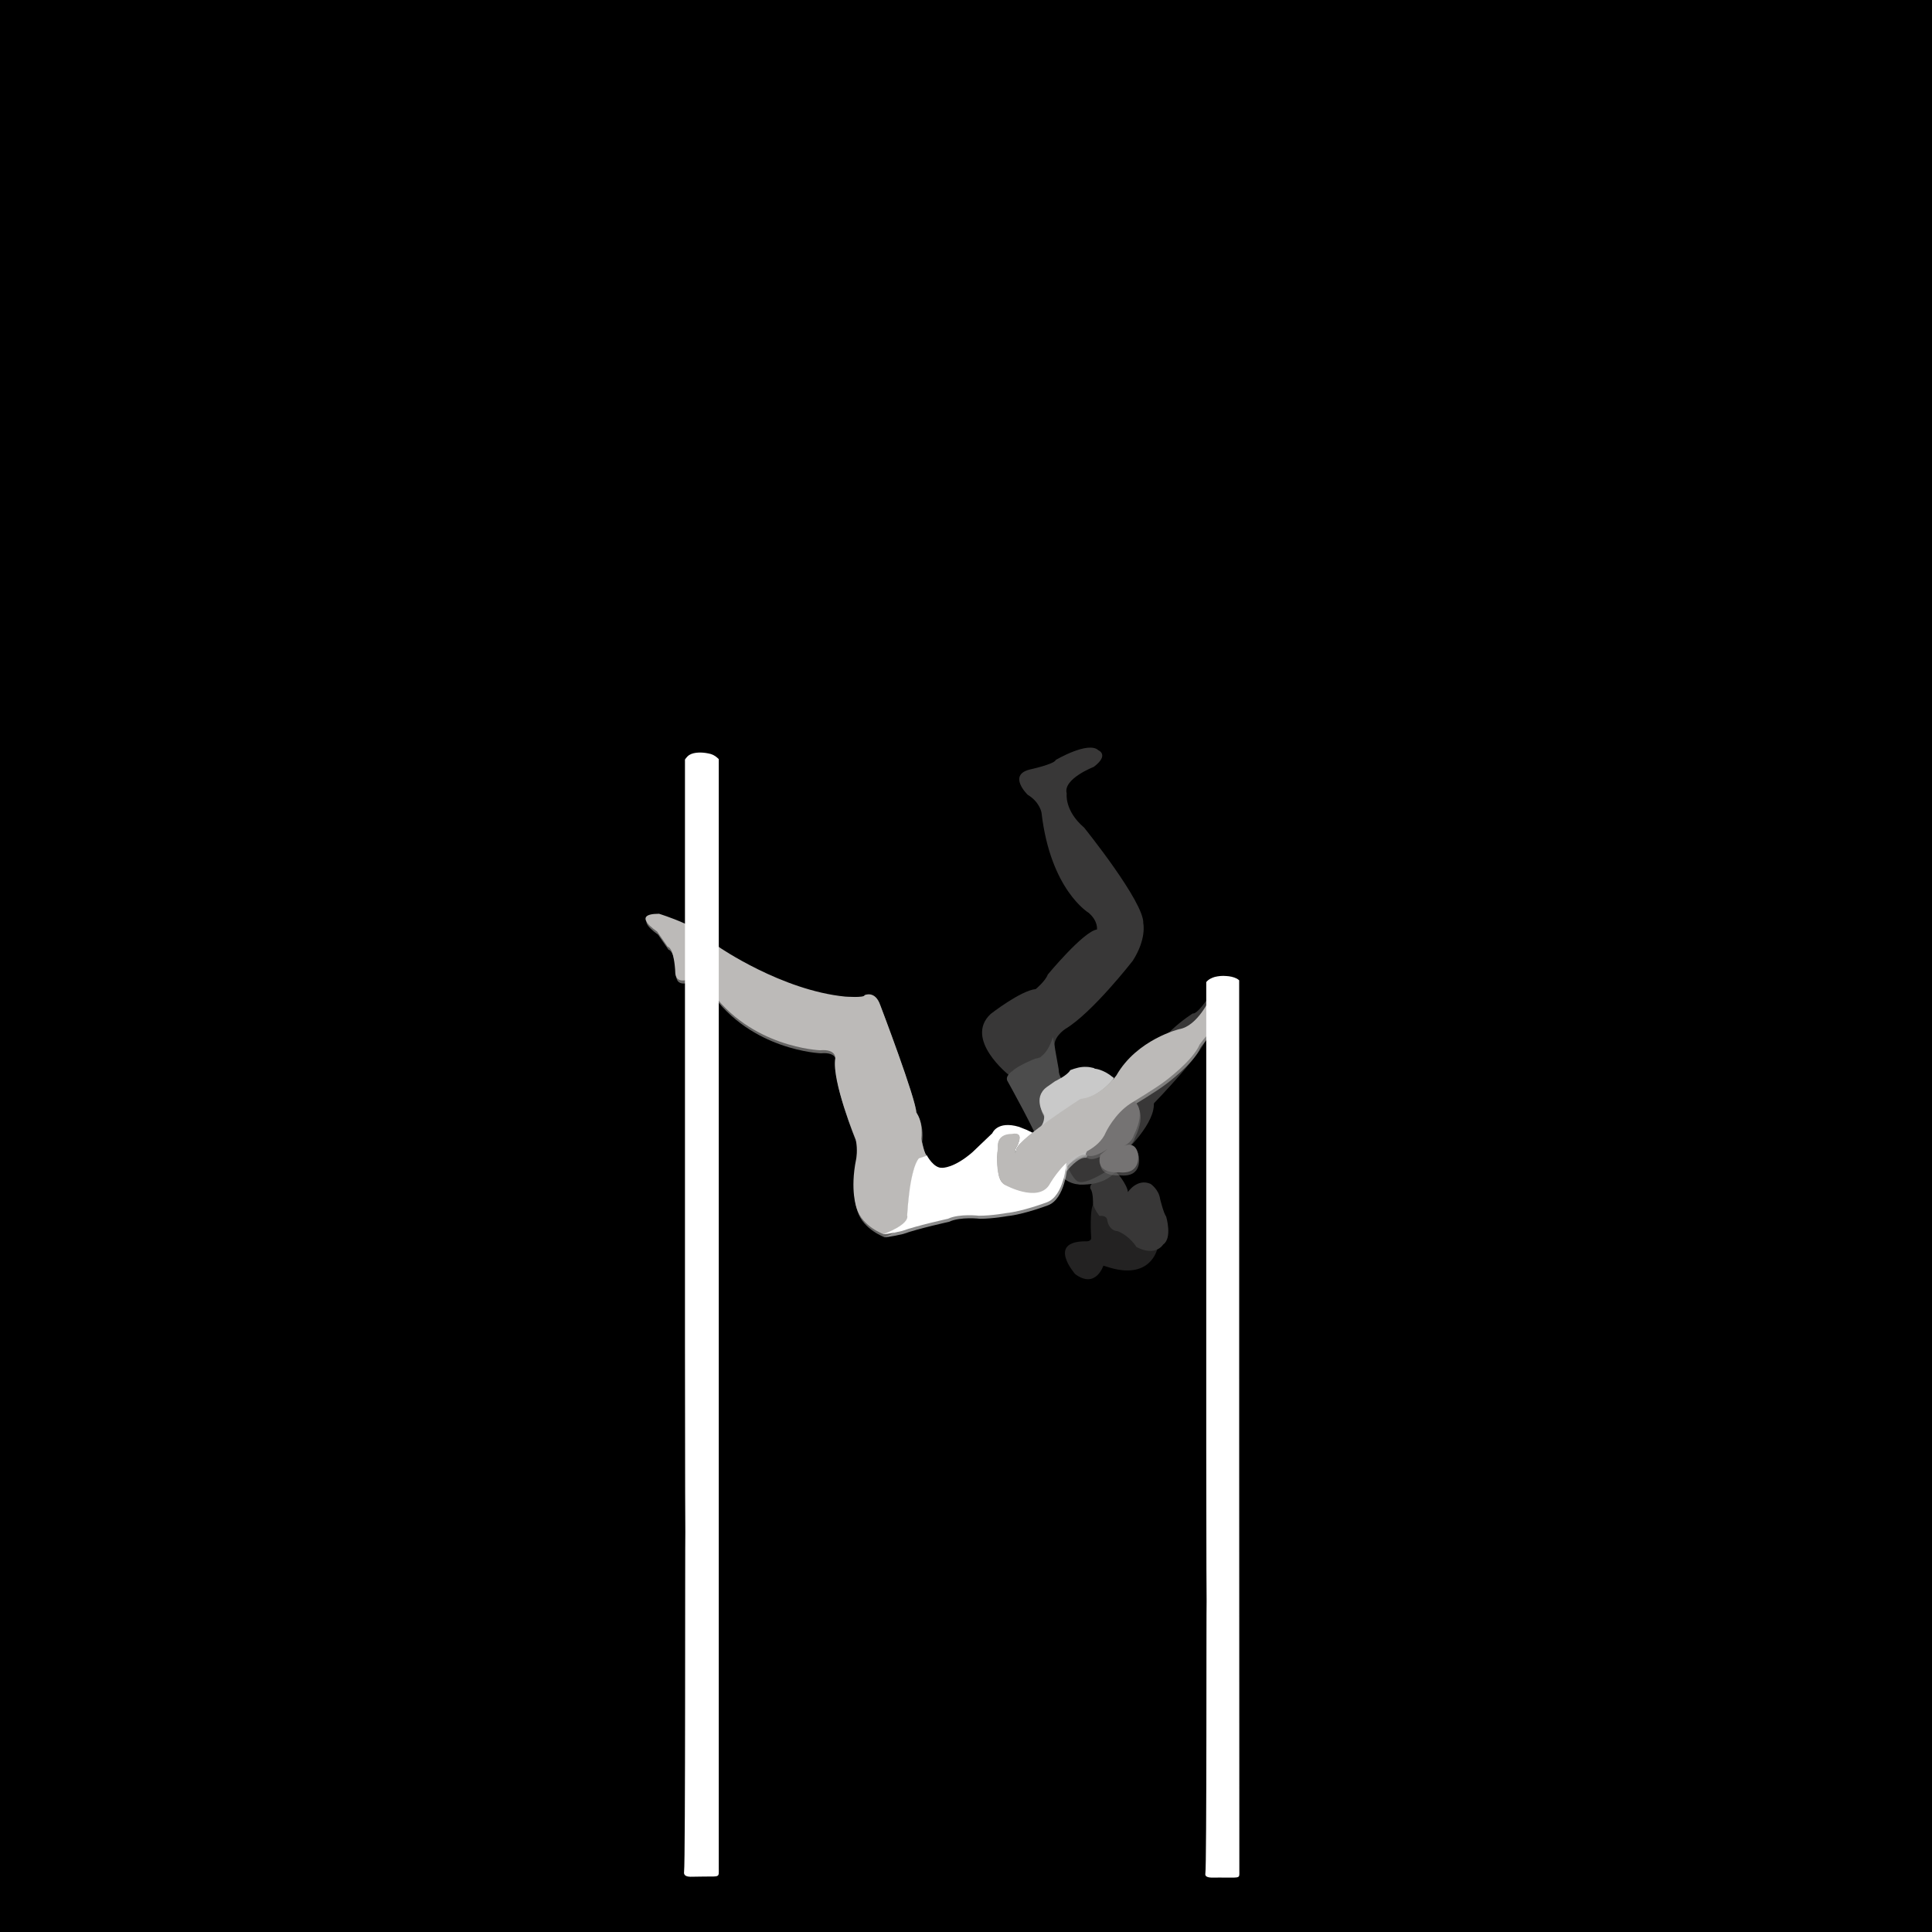
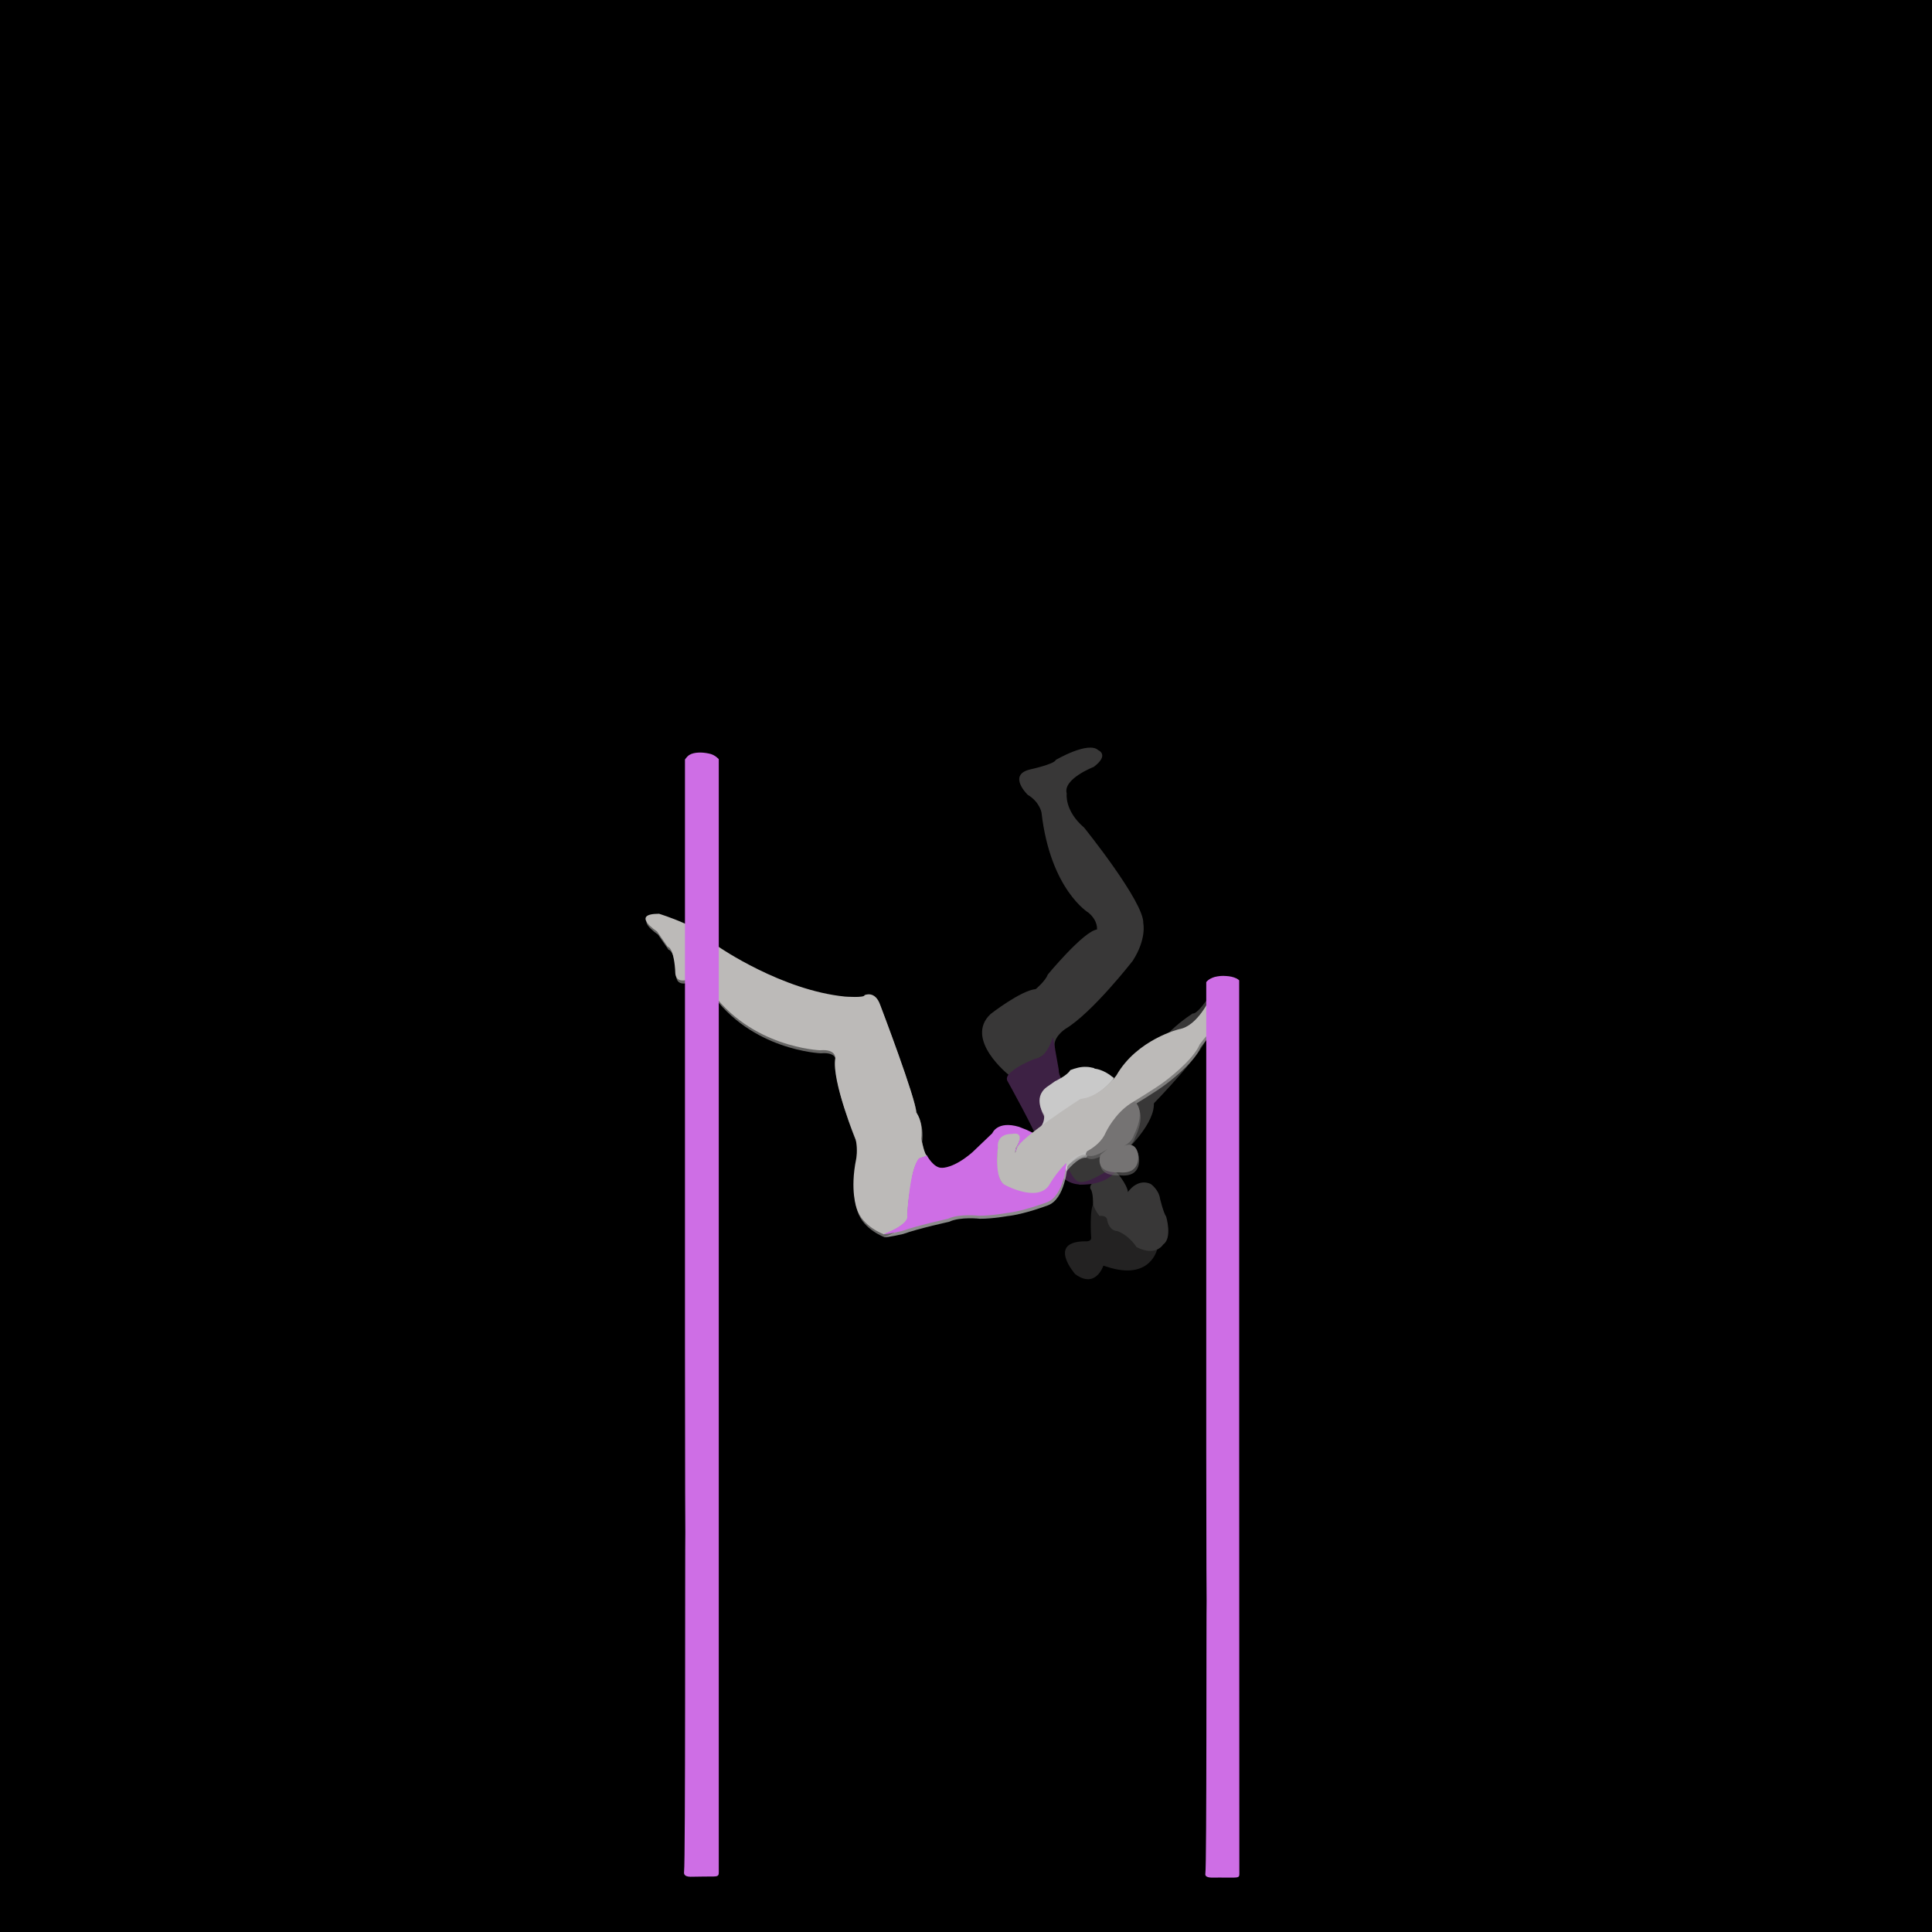
<svg xmlns="http://www.w3.org/2000/svg" version="1.1" id="Capa_1" x="0px" y="0px" viewBox="0 0 1080 1080" style="enable-background:new 0 0 1080 1080;" xml:space="preserve">
  <style type="text/css">
	.st0{stroke:#000000;stroke-miterlimit:10;}
	.st1{display:none;fill:#1D1D1B;}
	.st2{opacity:0.3;}
	.st3{fill:#757373;}
	.st4{fill:#BCBAB8;}
- 	.st5{fill:#FFFFFF;}
+ 	.st5{fill:#CE6EE5;}
	.st6{opacity:0.55;fill:#757373;enable-background:new    ;}
	.st7{opacity:0.55;fill:#D1D1D1;enable-background:new    ;}
	.st8{opacity:0.55;fill:#C9C9C9;enable-background:new    ;}
	.st9{opacity:0.55;fill:#BCBAB8;enable-background:new    ;}
	.st10{opacity:0.55;fill:#FFFFFF;enable-background:new    ;}
	.st11{fill:#C9C9C9;}
</style>
  <rect x="-50.1" y="-54.4" class="st0" width="1202" height="1190.3" />
  <g id="Layer_2">
    <g id="Capa_2_00000041977206964686540760000001219414656090201534_">
      <rect x="-128.2" y="-81.1" class="st1" width="1225.2" height="1178.7" />
      <g class="st2">
        <path class="st3" d="M646.9,698.2c0,0-3.7,18-28.2,9.9l-1.9-0.6c0,0-4.3,13.3-15.8,4.7c0,0-16.1-18.3,5.9-18.3     c0,0,3.1,0.3,3.1-1.9c0,0-1.3-17.2,1.8-19.9L646.9,698.2z" />
        <path class="st4" d="M563.9,600.9c0,0-25.2-20-10.1-34.1c0,0,16.8-13.1,25.2-13.9c0,0,5.5-4.6,6.7-8.1c0,0,20-24.2,27.5-25.2     c0,0,0.8-4.6-4.6-9.3c0,0-21.4-12.7-26.4-56.1c0,0-1-5.9-7.7-9.9c0,0-11.3-10.9,1-14.1c0,0,13.9-3,14.7-5.4     c0,0,18.2-10.7,23.8-5.4c0,0,6.3,2.6-2.6,9.3c0,0-17.4,6.7-15.1,14.9c0,0-1.4,9.5,9.7,19c0,0,33.7,41.8,33.1,53.5     c0,0,2,8.7-5.9,21c0,0-22.6,29.1-37.7,38.1c0,0-7.7,5-5.7,11.1L563.9,600.9z" />
        <path class="st5" d="M603.4,662.1c-12-0.3-19.9-17.4-19.9-17.4c-4.3-11.8-20.1-40-20.1-40c-2.1-3,2.4-5.9,2.4-5.9     c3.8-3.5,12.9-7,12.9-7c6.7-0.5,9.9-12.1,9.9-12.1l3.2,18c0,8.9,11,11.3,11,11.3s12,3,17.1,10.3s0,0,0,0" />
        <path class="st4" d="M630.5,666.4c0,0,5.1-7.9,12.7-4.6c0,0,4.6,3.1,5.3,8.4c0,0,1.9,7.9,3.4,9.9c0,0,3.6,12-1.7,15.6     c0,0-4.1,7-14.9,1.4c0,0-3.8-6.3-10.6-8.9c0,0-4.6,0.2-5.8-6.3c0,0,0-2.6-4.3-2.2c0,0-2.6-3.1-3.6-6.7c0,0,0.2-6.5-1.4-8.4     c0,0-1.3-2.4,3.1-4.5c0,0,8.2-3.2,9.8-4.9c0.1-0.1,0.2-0.2,0.2-0.3C623.6,653.5,630.4,662.7,630.5,666.4z" />
        <path class="st4" d="M679.6,571.9l-0.3-19.7c0,0-9.6,15.2-12.5,14.3c0,0-23.3,14.3-26.9,32.9c0,0-3,7.7-8.6,9.1     c-0.3,0.2-0.6,0.3-0.8,0.5c-0.2,0.1-0.4,0.3-0.6,0.4c-3.8,3.5-20.4,19.4-24.9,31.3c0,0-3,1.5-2.1-4.2c0,0-0.6-6.6-6.3-0.6     c0,0-6.3,12.5,6.9,26.3c0,0,21.5-0.3,23-16.1c0,0,17.9-15.8,18.5-28.1c0-0.5,0-0.9,0.1-1.3c1.3-1.3,28.6-29.7,29.5-37     L679.6,571.9z" />
        <path class="st5" d="M603.4,662.1c0,0,13.1,1.3,20-6.9c0,0,3.1-4.1,1.1-3.8c-2,0.4-18.5,12.8-22.8,8.5c0,0-1.2-0.9-1.7-1.6     s-0.5-0.7-0.5-0.7l2.6,4L603.4,662.1z" />
      </g>
      <g>
        <g>
          <path class="st6" d="M634.5,617.3c0,0,7.2,4.1-0.2,19c0,0-0.7,3.6-5.5,6c0,0,6-3.1,7.8,4c0,0,2.6,12.2-10.7,10.7      c0,0-13.4,1.4-10.3-9.7l4-3.3c0,0-8.4,6.1-12.2,3.1c0,0,0-1.3,0.8-2.1c0,0,7.2-3.6,9.4-9.6c0,0,5.3-10.4,12-14.8      C629.4,620.6,633.6,617.6,634.5,617.3z" />
          <path class="st7" d="M596.2,654.8c0,0,6.4-8.3,11.1-7.6l2.1-5l-16.9,1.1L596.2,654.8z" />
          <path class="st8" d="M622.5,603.8c-5.3-4.4-10-4.7-10-4.7c-0.2-0.2-0.5-0.3-0.7-0.4c-1.3-0.3-2.6-0.6-3.9-0.6      c-3.2-0.2-6.2,0.7-9.1,1.8c-1.6,3-8.5,6.2-8.5,6.2l-4.7,3.3c-8.1,6.1-1.4,15.6-1.4,15.6s0.5,4.9-2.9,7.4l22.6-15.7      c0,0,9.4-0.3,19-11.8C622.8,604.8,623.6,604.3,622.5,603.8z" />
          <path class="st9" d="M479.4,677.2c0,0-3.9-10-0.3-27.6c0,0,1-4.9-0.2-10.8c0,0-13.6-33.1-11.5-45.4c0,0,0.8-5.4-8.5-4.6      c0,0-39.1-1.4-61.7-34.2c0,0-8.3-7.7-11.2-5.6c0,0-7.5,3.2-8-3.2c0,0-0.3-13.8-4.3-14.9l-5.9-8.5c0,0-15.2-9.9,1.1-9.9      c0,0,26.4,8,33.5,18.6c0,0,35.1,24.2,70.5,27.7c0,0,10.9,0.8,10.9-0.8c0,0,5.9-2.9,8.8,5.6c0,0,20.2,53,20,59.9      c0,0,4,4.1,2.9,14.9c0,0,1.7,9.1,3.4,9.4c1.7,0.2,0,0,0,0l-4.5,1.5c0,0-2.7,3.1-4,10.4c-1.3,7.3,0,0,0,0s-2.1,12.4-2.3,16.1      c-0.2,3.7,0,0,0,0l-0.3,4.2c0,0,0,1,0,1.2c-0.1,0.2,0,0,0,0s0.6,1.8-1.3,3.7c0,0-3.5,3.8-11.9,6.8      C494.8,691.7,482.6,687.5,479.4,677.2z" />
          <path class="st10" d="M574.5,633.3l-4.3-1.7c-12.2-3.6-14.9,3.6-14.9,3.6l-11.1,10.6c-10.5,9.1-16.9,8.7-16.9,8.7      c-4.7,0.4-8.5-6.8-8.5-6.8l-4.5,1.5c-5.3,6-6.6,31.9-6.6,31.9c1.5,5.1-13,10.4-13,10.4c1.3,0.4,10.2-1.7,10.2-1.7      c8.3-3,25.6-6.8,25.6-6.8c6.4-3,17.3-1.7,17.3-1.7c7.3,0,15.4-1.5,15.4-1.5c9-0.9,22.3-5.9,22.3-5.9      c10.1-3.4,11.2-22.3,11.2-22.3l-0.1-0.4c0,0-5.8,5.2-9,11.1c0,0-2.8,6.9-12,5.8c0,0-5.8-0.4-12.1-3.9c0,0-3.8-0.4-4.7-6.3      c0,0-1.6-8.8-0.2-14.1c0,0-1.4-8,7.2-7.7c0,0,2.1-0.1,2.2-0.4c0,0,2.4-0.2,2.5,1.7c0,0,0.1,2.7-1.9,5.9c0,0-0.3,0.5-0.4,1.3      c0,0-0.4,2.2-0.1,1.5c0,0,0.9-2.3,0.9-2.6c0,0,1-1.7,1.7-2.2c0,0,5.2-5.1,6.5-5.7l0.8-0.6L574.5,633.3z" />
          <path class="st9" d="M676.9,559.8c0,0-6.9,15.5-17.2,17.2c0,0-23.6,5.7-35.1,25.8c0,0-8.6,12.1-20.1,13.2      c0,0-33.9,21.8-35.6,27.6c-1.7,5.7-0.6,0-0.6,0s6.4-9.8-2.4-8c0,0-8.4-0.5-7.6,7.8c0,0-2.4,18.2,4.4,20.9c0,0,17.7,9.6,24.2,0      c0,0,6.4-11.6,14.9-16.4c0,0,12.9-3.5,16.9-13.3c0,0,4.9-10.4,14-16.2c0,0,13.7-8.2,18.9-12.2c0,0,15.7-11.5,19.5-20.6      c0,0,4-5.6,5.3-5.8s0,0.9,0,0.9L676.9,559.8z" />
        </g>
        <path class="st3" d="M634,615.6c0,0,7.2,4.1-0.2,19c0,0-0.7,3.6-5.5,6c0,0,6-3.1,7.8,4c0,0,2.6,12.2-10.7,10.7     c0,0-13.4,1.4-10.3-9.7l4-3.3c0,0-8.4,6.1-12.2,3.1c0,0,0-1.3,0.8-2.1c0,0,7.2-3.6,9.4-9.6c0,0,5.3-10.4,12-14.8     C628.9,618.9,633,616,634,615.6z" />
        <path class="st7" d="M595.7,653.1c0,0,6.4-8.3,11.1-7.6l2.1-5l-16.9,1.1L595.7,653.1z" />
        <path class="st11" d="M622,602.1c-5.3-4.4-10-4.7-10-4.7c-0.2-0.2-0.5-0.3-0.7-0.4c-1.3-0.3-2.6-0.6-3.9-0.6     c-3.2-0.2-6.2,0.7-9.1,1.8c-1.6,3-8.5,6.2-8.5,6.2l-4.7,3.3c-8.1,6.1-1.4,15.6-1.4,15.6s0.5,4.9-2.9,7.4l22.6-15.7     c0,0,9.4-0.3,19-11.8C622.3,603.1,623.1,602.6,622,602.1z" />
        <path class="st4" d="M478.9,675.5c0,0-3.9-10-0.3-27.6c0,0,1-4.9-0.2-10.8c0,0-13.6-33.1-11.5-45.4c0,0,0.8-5.4-8.5-4.6     c0,0-39.1-1.4-61.7-34.2c0,0-8.3-7.7-11.2-5.6c0,0-7.5,3.2-8-3.2c0,0-0.3-13.8-4.3-14.9l-5.9-8.5c0,0-15.2-9.9,1.1-9.9     c0,0,26.4,8,33.5,18.6c0,0,35.1,24.2,70.5,27.7c0,0,10.9,0.8,10.9-0.8c0,0,5.9-2.9,8.8,5.6c0,0,20.2,53,20,59.9     c0,0,4,4.1,2.9,14.9c0,0,1.7,9.1,3.4,9.4c1.7,0.2,0,0,0,0l-4.5,1.5c0,0-2.7,3.1-4,10.4c-1.3,7.3,0,0,0,0s-2.1,12.4-2.3,16.1     c-0.2,3.7,0,0,0,0l-0.3,4.2c0,0,0,1,0,1.2c-0.1,0.2,0,0,0,0s0.6,1.8-1.3,3.7c0,0-3.5,3.8-11.9,6.8     C494.3,690,482.1,685.9,478.9,675.5z" />
        <path class="st5" d="M573.9,631.6l-4.3-1.7c-12.2-3.6-14.9,3.6-14.9,3.6l-11.1,10.6c-10.5,9.1-16.9,8.7-16.9,8.7     c-4.7,0.4-8.5-6.8-8.5-6.8l-4.5,1.5c-5.3,6-6.6,31.9-6.6,31.9c1.5,5.1-13,10.4-13,10.4c1.3,0.4,10.2-1.7,10.2-1.7     c8.3-3,25.6-6.8,25.6-6.8c6.4-3,17.3-1.7,17.3-1.7c7.3,0,15.4-1.5,15.4-1.5c9-0.9,22.3-5.9,22.3-5.9     c10.1-3.4,11.2-22.3,11.2-22.3l-0.1-0.4c0,0-5.8,5.2-9,11.1c0,0-2.8,6.9-12,5.8c0,0-5.8-0.4-12.1-3.9c0,0-3.8-0.4-4.7-6.3     c0,0-1.6-8.8-0.2-14.1c0,0-1.4-8,7.2-7.7c0,0,2.1-0.1,2.2-0.4c0,0,2.4-0.2,2.5,1.7c0,0,0.1,2.7-1.9,5.9c0,0-0.3,0.5-0.4,1.3     c0,0-0.4,2.2-0.1,1.5c0,0,0.9-2.3,0.9-2.6c0,0,1-1.7,1.7-2.2c0,0,5.2-5.1,6.5-5.7l0.8-0.6L573.9,631.6z" />
        <path class="st4" d="M676.4,558.1c0,0-6.9,15.5-17.2,17.2c0,0-23.6,5.7-35.1,25.8c0,0-8.6,12.1-20.1,13.2     c0,0-33.9,21.8-35.6,27.6c-1.7,5.7-0.6,0-0.6,0s6.4-9.8-2.4-8c0,0-8.4-0.5-7.6,7.8c0,0-2.4,18.2,4.4,20.9c0,0,17.7,9.6,24.2,0     c0,0,6.4-11.6,14.9-16.4c0,0,12.9-3.5,16.9-13.3c0,0,4.9-10.4,14-16.2c0,0,13.7-8.2,18.9-12.2c0,0,15.7-11.5,19.5-20.6     c0,0,4-5.6,5.3-5.8s0,0.9,0,0.9L676.4,558.1z" />
      </g>
      <path class="st5" d="M401.8,424.4c-0.2-0.2-0.4-0.5-0.7-0.7c-1.5-1.4-3.2-2.2-5-2.5c-1.9-0.4-3.8-0.6-5.7-0.5    c-1.8,0.1-3.6,0.4-5.2,1.4c-0.7,0.5-1.3,1.1-1.8,1.8c-0.2,0.2-0.3,0.5-0.5,0.7c0,1.1,0,2.2,0,3.6v97c0,0,0,49.5,0,74.2v17.1    c0,9.2,0,18.4,0,27.6l0,0v107.1l0.1,83.2l0.1,22.2c-0.2,5.6,0.1,184.1-0.7,189.7c-0.3,2,1,3,4.8,2.8c2.3-0.1,4.5,0,6.8-0.1    c8.5,0,7.8,0.4,7.8-4.4C401.8,892.1,401.8,614.2,401.8,424.4L401.8,424.4z" />
      <path class="st5" d="M692.7,548c-0.4-0.4-0.9-0.7-1.4-1c-1.8-0.9-3.9-1.3-5.9-1.4c-2.1-0.2-4.2,0-6.3,0.5    c-1.7,0.5-3.5,1.3-4.8,2.9c0,0.7,0,1.3,0,2v77.9c0,0,0,39.7,0,59.6v13.7c0,7.4,0,14.8,0,22.1l0,0v86l0.1,66.8l0.1,17.9    c-0.2,4.5,0.1,147.8-0.7,152.3c-0.3,1.6,1,2.4,4.7,2.3c2.2-0.1,4.4,0,6.7,0c8.2,0,7.6,0.3,7.6-3.6    C692.7,923.4,692.7,700.5,692.7,548L692.7,548z" />
    </g>
  </g>
</svg>
